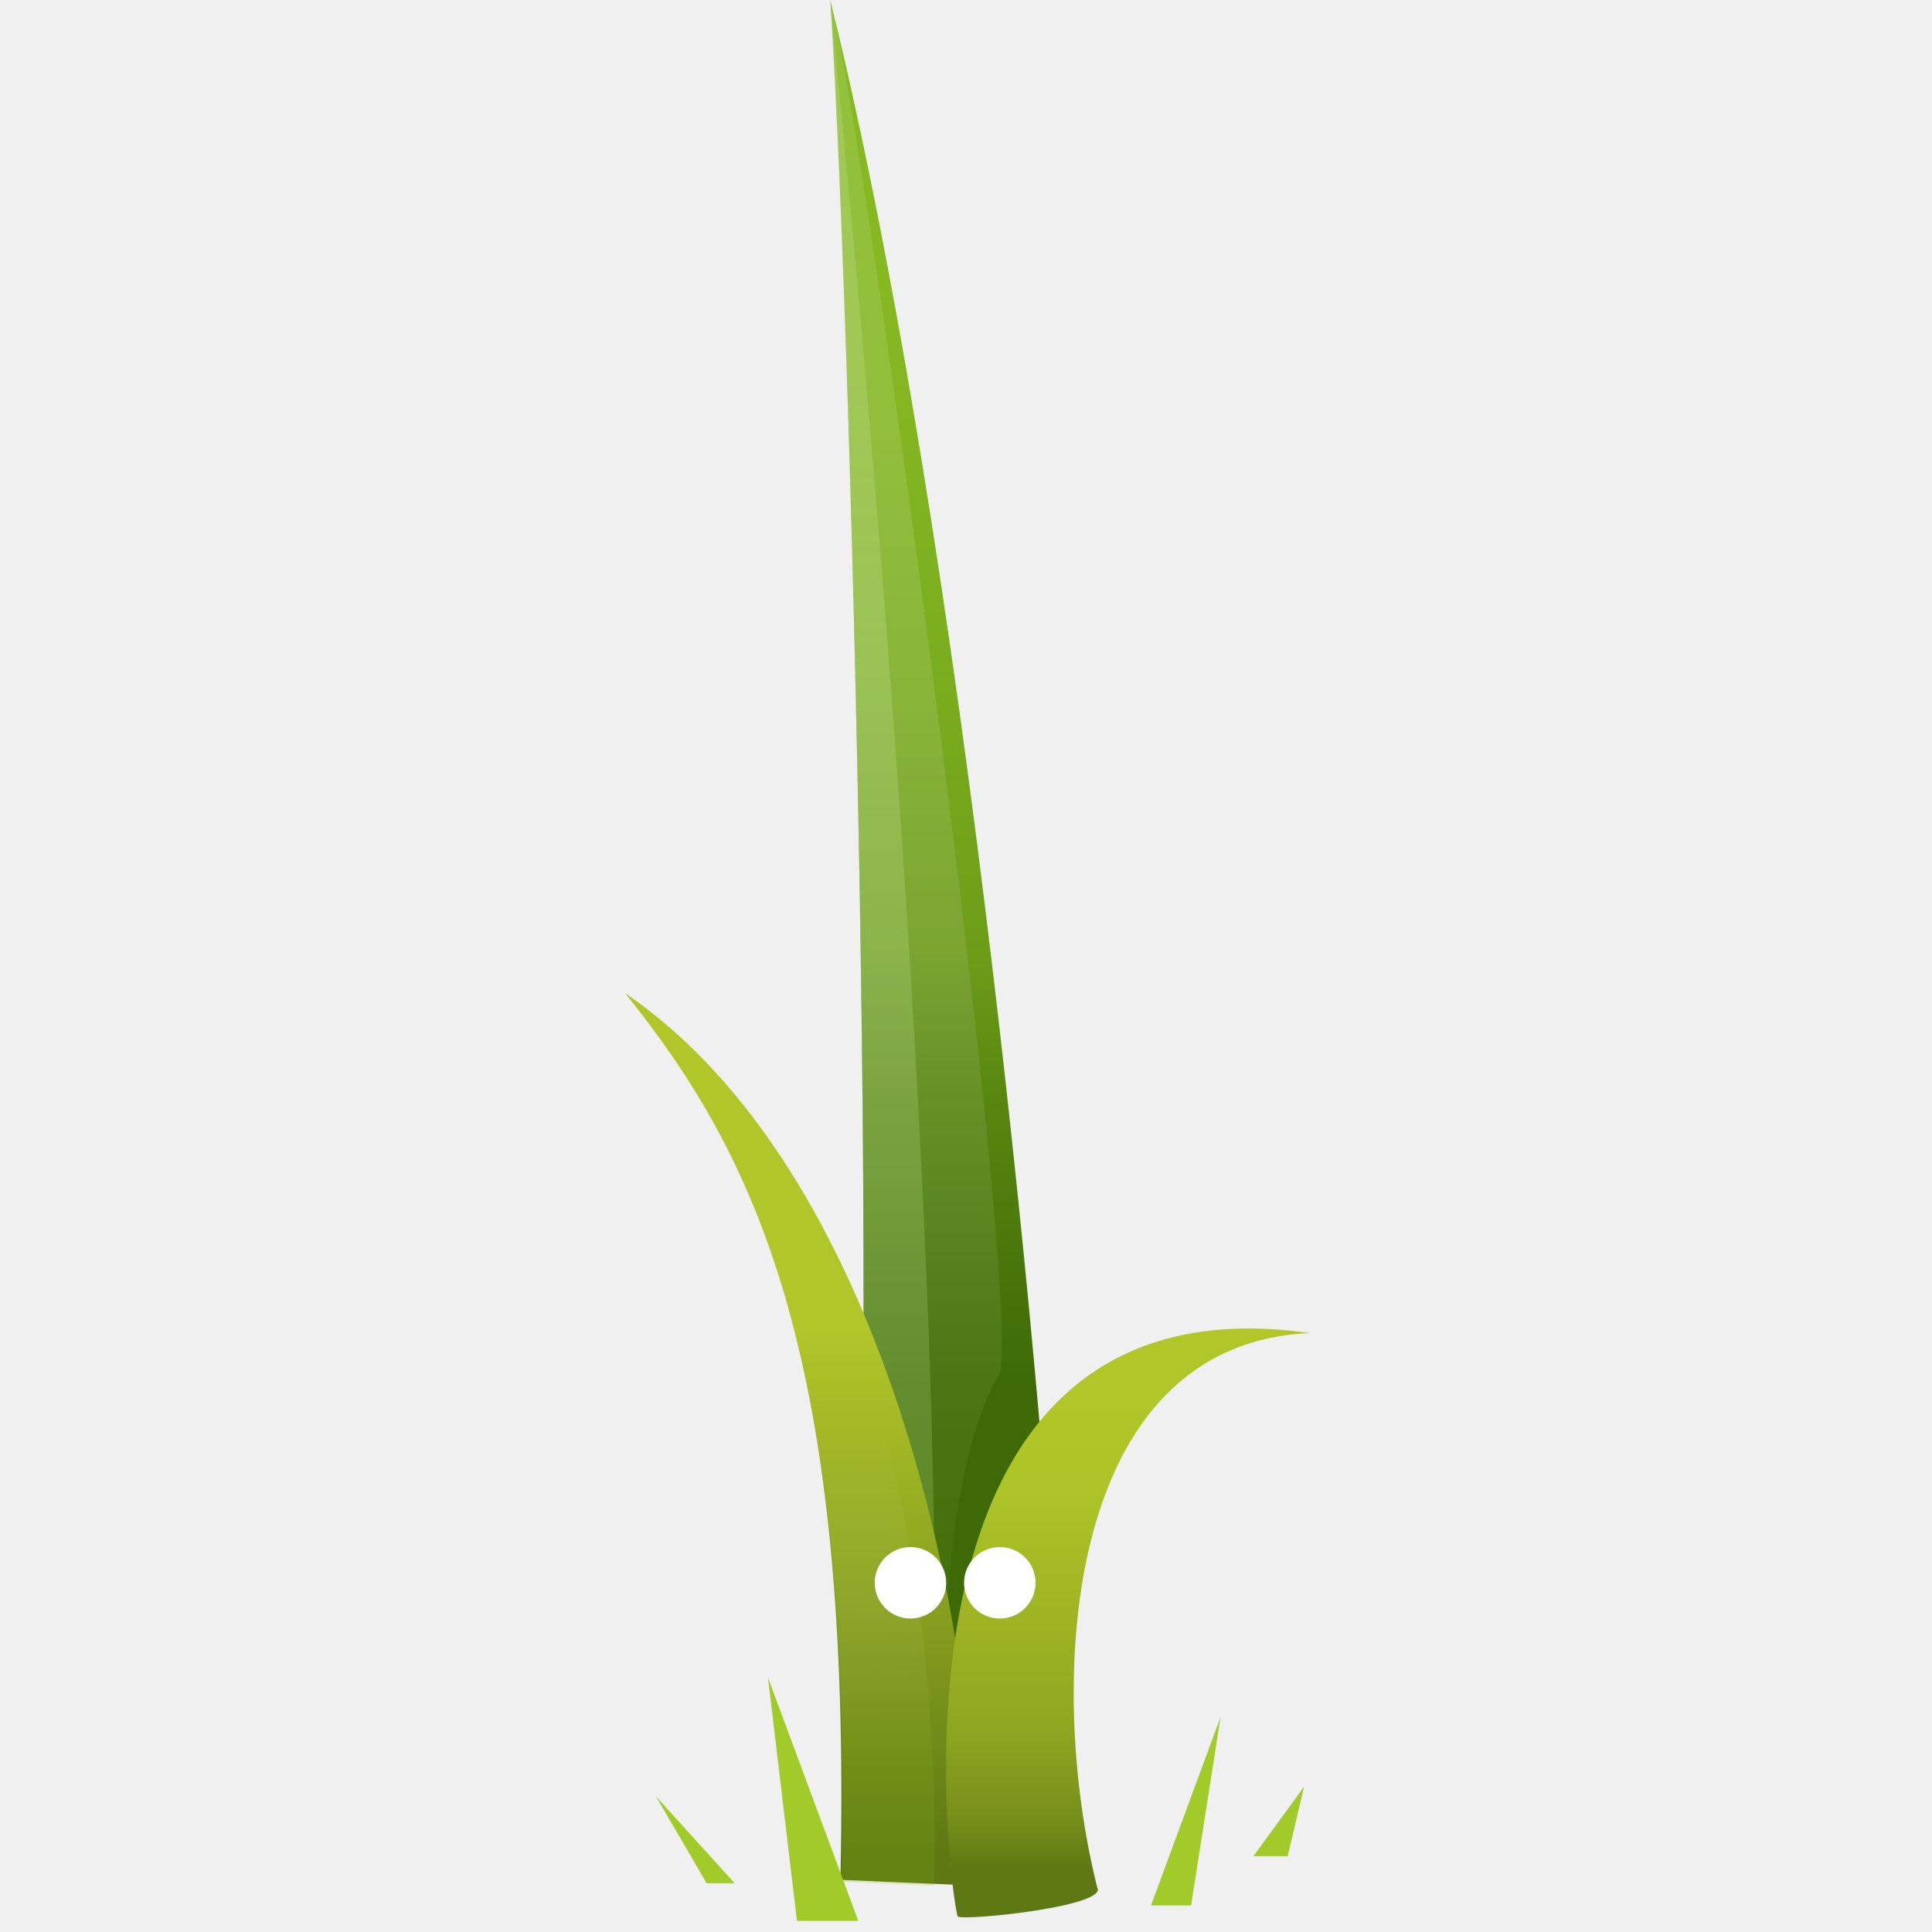
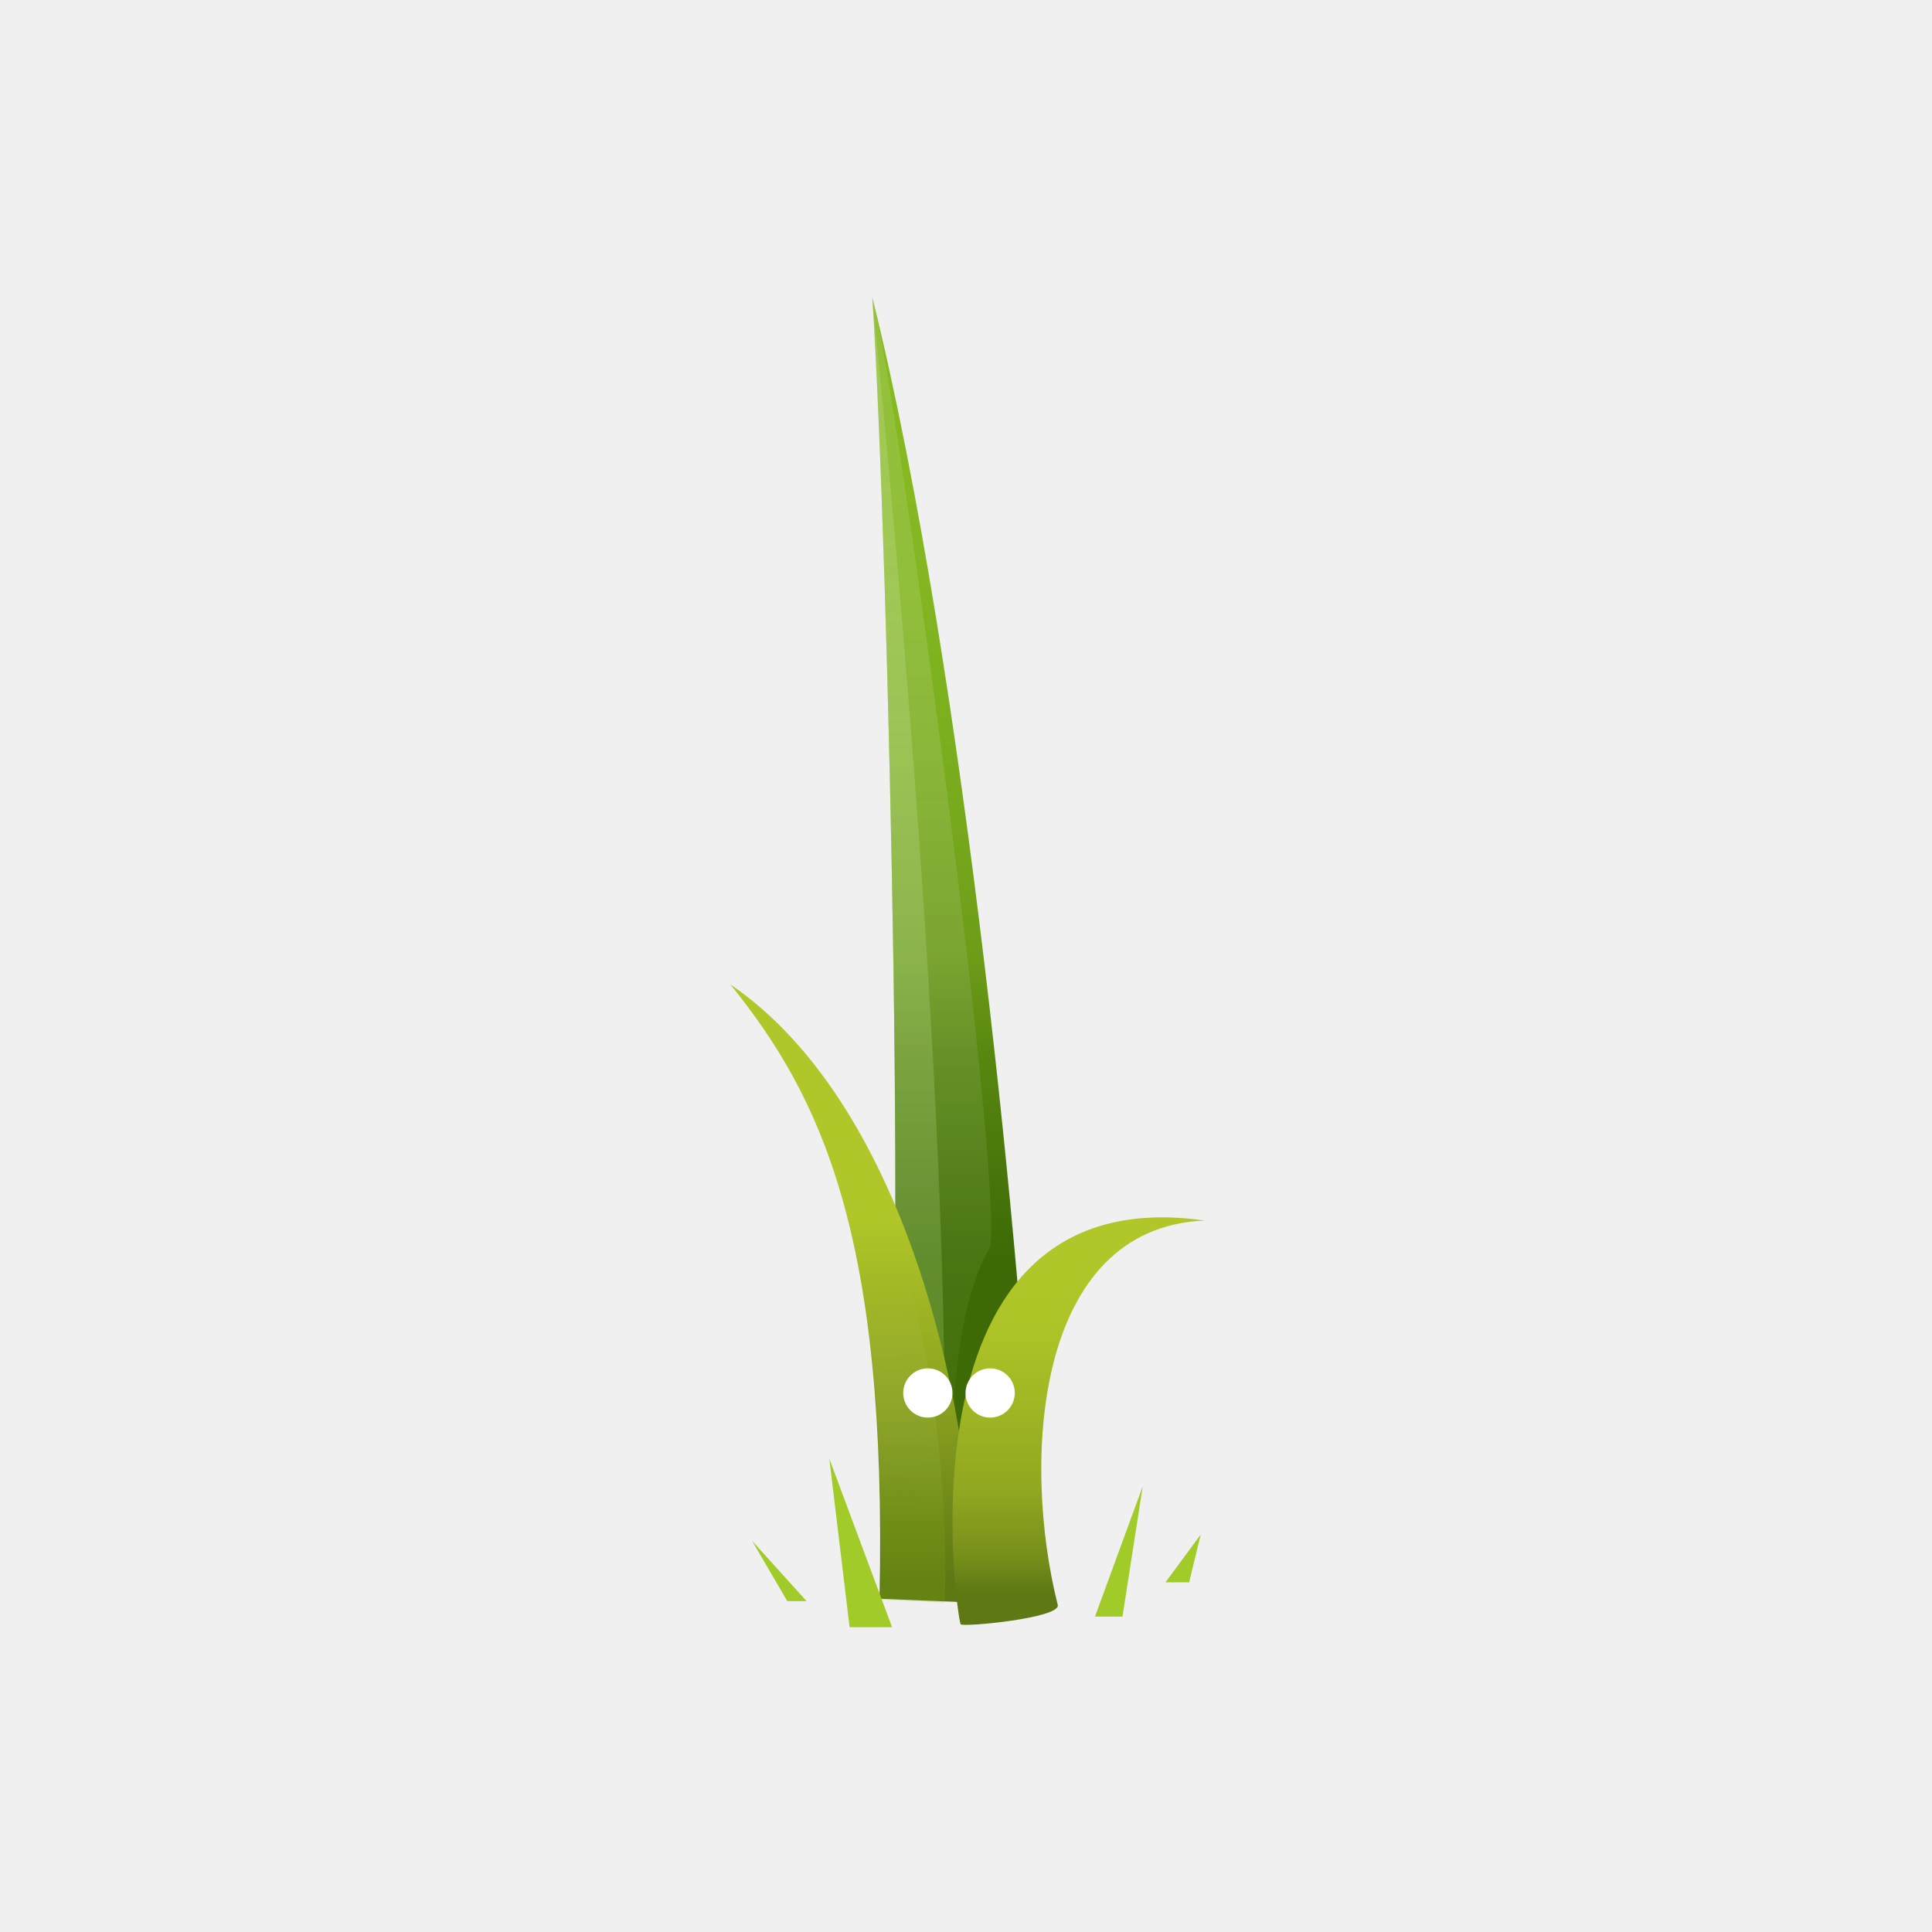
<svg xmlns="http://www.w3.org/2000/svg" id="Layer_1" version="1.1" viewBox="0 0 400 400">
  <defs>
    <style>
      .st0 {
        fill: url(#linear-gradient3);
      }

      .st1 {
        fill: url(#linear-gradient5);
      }

      .st2 {
        fill: url(#radial-gradient);
      }

      .st3 {
        fill: url(#linear-gradient);
      }

      .st4 {
        fill: #fff;
      }

      .st5 {
        fill: url(#radial-gradient2);
      }

      .st5, .st6 {
        opacity: .5;
      }

      .st5, .st6, .st7, .st8, .st9, .st10 {
        isolation: isolate;
      }

      .st6 {
        fill: url(#radial-gradient1);
      }

      .st11 {
        fill: #a0cb29;
      }

      .st7 {
        fill: url(#linear-gradient6);
        opacity: 0;
      }

      .st8 {
        fill: url(#linear-gradient2);
        opacity: .3;
      }

      .st9 {
        fill: url(#linear-gradient4);
        opacity: .2;
      }

      .st10 {
        fill: url(#linear-gradient1);
        opacity: .3;
      }
    </style>
-     <radialGradient id="radial-gradient" cx="198.7" cy="-1484.4" fx="198.7" fy="-1484.4" r="63.5" gradientTransform="translate(0 34.5) scale(1 -.2)" gradientUnits="userSpaceOnUse">
+     <radialGradient id="radial-gradient" cx="199.2" cy="-1242.7" fx="199.2" fy="-1242.7" r="44" gradientTransform="translate(0 34.5) scale(1 -.2)" gradientUnits="userSpaceOnUse">
      <stop offset="0" stop-color="#323232" stop-opacity=".9" />
      <stop offset=".2" stop-color="#272727" stop-opacity=".6" />
      <stop offset=".6" stop-color="#0b0b0b" stop-opacity=".2" />
      <stop offset=".8" stop-color="#000" stop-opacity="0" />
    </radialGradient>
-     <linearGradient id="linear-gradient" x1="195.7" y1="113.5" x2="195.7" y2="415" gradientTransform="translate(0 401) scale(1 -1)" gradientUnits="userSpaceOnUse">
+     <linearGradient id="linear-gradient" x1="197.1" y1="140.4" x2="197.1" y2="349.2" gradientTransform="translate(0 401) scale(1 -1)" gradientUnits="userSpaceOnUse">
      <stop offset="0" stop-color="#3d6a06" />
      <stop offset=".2" stop-color="#588710" />
      <stop offset=".3" stop-color="#6d9d18" />
      <stop offset=".5" stop-color="#7bae1e" />
      <stop offset=".7" stop-color="#84b721" />
      <stop offset="1" stop-color="#87ba22" />
    </linearGradient>
-     <linearGradient id="linear-gradient1" x1="182.7" y1="45" x2="182.7" y2="400.5" gradientTransform="translate(0 401) scale(1 -1)" gradientUnits="userSpaceOnUse">
+     <linearGradient id="linear-gradient1" x1="188.1" y1="92.9" x2="188.1" y2="339.2" gradientTransform="translate(0 401) scale(1 -1)" gradientUnits="userSpaceOnUse">
      <stop offset="0" stop-color="#bbe882" />
      <stop offset=".1" stop-color="#bee988" stop-opacity=".9" />
      <stop offset=".3" stop-color="#c8ec9a" stop-opacity=".8" />
      <stop offset=".6" stop-color="#d8f2b7" stop-opacity=".7" />
      <stop offset=".8" stop-color="#eef9e0" stop-opacity=".5" />
      <stop offset="1" stop-color="#fff" stop-opacity=".4" />
    </linearGradient>
-     <linearGradient id="linear-gradient2" x1="189.6" y1="62.7" x2="189.6" y2="379.7" gradientTransform="translate(0 401) scale(1 -1)" gradientUnits="userSpaceOnUse">
+     <linearGradient id="linear-gradient2" x1="192.9" y1="105.2" x2="192.9" y2="324.8" gradientTransform="translate(0 401) scale(1 -1)" gradientUnits="userSpaceOnUse">
      <stop offset="0" stop-color="#48790b" />
      <stop offset=".8" stop-color="#fff" stop-opacity=".4" />
    </linearGradient>
-     <linearGradient id="linear-gradient3" x1="165.8" y1="17.3" x2="165.8" y2="125.7" gradientTransform="translate(0 401) scale(1 -1)" gradientUnits="userSpaceOnUse">
+     <linearGradient id="linear-gradient3" x1="176.4" y1="73.8" x2="176.4" y2="148.9" gradientTransform="translate(0 401) scale(1 -1)" gradientUnits="userSpaceOnUse">
      <stop offset="0" stop-color="#5e7814" />
      <stop offset=".5" stop-color="#8aa21f" />
      <stop offset="1" stop-color="#b1c628" />
    </linearGradient>
-     <linearGradient id="linear-gradient4" x1="162.1" y1="35.5" x2="163.8" y2="122.8" gradientTransform="translate(0 401) scale(1 -1)" gradientUnits="userSpaceOnUse">
+     <linearGradient id="linear-gradient4" x1="173.9" y1="86.4" x2="175" y2="146.8" gradientTransform="translate(0 401) scale(1 -1)" gradientUnits="userSpaceOnUse">
      <stop offset="0" stop-color="#82af10" />
      <stop offset=".8" stop-color="#fff" stop-opacity="0" />
    </linearGradient>
-     <linearGradient id="linear-gradient5" x1="233.5" y1="13.9" x2="233.5" y2="111.5" gradientTransform="translate(0 401) scale(1 -1)" gradientUnits="userSpaceOnUse">
+     <linearGradient id="linear-gradient5" x1="223.3" y1="71.4" x2="223.3" y2="139" gradientTransform="translate(0 401) scale(1 -1)" gradientUnits="userSpaceOnUse">
      <stop offset="0" stop-color="#5e7814" />
      <stop offset=".1" stop-color="#758e1a" />
      <stop offset=".3" stop-color="#8fa620" />
      <stop offset=".6" stop-color="#a2b824" />
      <stop offset=".8" stop-color="#adc327" />
      <stop offset="1" stop-color="#b1c628" />
    </linearGradient>
-     <linearGradient id="linear-gradient6" x1="209.6" y1="6.4" x2="209.6" y2="117.1" gradientTransform="translate(0 401) scale(1 -1)" gradientUnits="userSpaceOnUse">
+     <linearGradient id="linear-gradient6" x1="206.8" y1="66.3" x2="206.8" y2="142.9" gradientTransform="translate(0 401) scale(1 -1)" gradientUnits="userSpaceOnUse">
      <stop offset="0" stop-color="#fff" />
      <stop offset="1" stop-color="#fff" stop-opacity="0" />
    </linearGradient>
-     <radialGradient id="radial-gradient1" cx="2215.5" cy="-1840.2" fx="2215.5" fy="-1840.2" r="67.5" gradientTransform="translate(-182.6 -14.5) scale(.2 -.2)" gradientUnits="userSpaceOnUse">
+     <radialGradient id="radial-gradient1" cx="2203.3" cy="-1629" fx="2203.3" fy="-1629" r="46.8" gradientTransform="translate(-182.6 -14.5) scale(.2 -.2)" gradientUnits="userSpaceOnUse">
      <stop offset="0" stop-color="#323232" />
      <stop offset=".3" stop-color="#252525" stop-opacity=".7" />
      <stop offset=".8" stop-color="#040404" stop-opacity="0" />
      <stop offset=".9" stop-color="#000" stop-opacity="0" />
    </radialGradient>
-     <radialGradient id="radial-gradient2" cx="2108.1" cy="-1840.2" fx="2108.1" fy="-1840.2" r="67.4" gradientTransform="translate(-182.6 -14.5) scale(.2 -.2)" gradientUnits="userSpaceOnUse">
+     <radialGradient id="radial-gradient2" cx="2128.9" cy="-1629" fx="2128.9" fy="-1629" r="46.7" gradientTransform="translate(-182.6 -14.5) scale(.2 -.2)" gradientUnits="userSpaceOnUse">
      <stop offset="0" stop-color="#323232" />
      <stop offset=".3" stop-color="#252525" stop-opacity=".7" />
      <stop offset=".8" stop-color="#040404" stop-opacity="0" />
      <stop offset=".9" stop-color="#000" stop-opacity="0" />
    </radialGradient>
  </defs>
-   <ellipse class="st2" cx="198.7" cy="386.3" rx="66.4" ry="13.7" />
-   <path class="st3" d="M175.3,355.5h44.3C216.9,298,200.1,114.2,171.9,0c5.1,78.4,10.7,339,3.4,355.5Z" />
-   <path class="st10" d="M175.3,356h18.1C195.6,226,171.9.5,171.9.5c5.1,78.4,10.7,339,3.4,355.5Z" />
-   <path class="st8" d="M176.9,345.8l18.8,5.5s-1.2-46.3,11.4-67.2c3.6-23.9-26.3-242.8-34.2-280-.3-1.4-.7-2.7-1-4.1,4.7,71.5,9.7,294.5,5,345.8h0Z" />
+   <ellipse class="st2" cx="199.2" cy="329" rx="46" ry="9.5" />
+   <path class="st3" d="M183,307.7h30.7c-1.9-39.9-13.5-167.1-33.1-246.2,3.5,54.3,7.4,234.7,2.4,246.2Z" />
+   <path class="st10" d="M183,308.1h12.5c1.5-90-14.9-246.2-14.9-246.2,3.5,54.3,7.4,234.7,2.4,246.2Z" />
+   <path class="st8" d="M184.1,300.9l13,3.8s-.9-32,7.9-46.5c2.5-16.6-18.2-168.1-23.7-193.9-.2-.9-.5-1.9-.7-2.8,3.2,49.5,6.7,203.9,3.5,239.4h0Z" />
  <g>
-     <path class="st0" d="M174,389.2l28,1.2c.7-54.3-19-148.3-72.6-184.8,27.3,33.9,47,75.3,44.6,183.6h0Z" />
-     <path class="st9" d="M133.3,210.5c25.4,33.1,43.3,75.5,41,179.1l19.1.8c.7-20.9,1.2-131.1-60.1-179.9h0Z" />
+     <path class="st0" d="M182.1,331l19.4.8c.5-37.6-13.2-102.7-50.3-128,18.9,23.4,32.5,52.1,30.9,127.2h0Z" />
+     <path class="st9" d="M153.9,207.2c17.6,22.9,30,52.3,28.4,124l13.3.6c.5-14.5.8-90.8-41.7-124.6h0Z" />
  </g>
  <g>
-     <path class="st1" d="M227.3,391c.9,3.9-28,6.7-29,5.8s-20.9-134.2,72.9-120.8c-50.9,2.2-54.8,72-44,114.9Z" />
-     <path class="st7" d="M198.3,396.8c.6.5,10.2-.2,18.3-1.6-1.2-11.2-6.9-72.6,6.8-108.8-37.9,30-25.8,109.8-25.1,110.5h0Z" />
+     <path class="st1" d="M219,332.3c.6,2.7-19.4,4.6-20.1,4s-14.5-92.9,50.5-83.6c-35.2,1.5-37.9,49.8-30.4,79.6Z" />
+     <path class="st7" d="M198.9,336.3c.4.3,7.1-.2,12.7-1.1-.8-7.8-4.8-50.3,4.7-75.4-26.2,20.8-17.9,76-17.4,76.5h0Z" />
  </g>
  <g>
-     <ellipse class="st6" cx="207.4" cy="327.7" rx="12.9" ry="11.9" />
-     <ellipse class="st5" cx="188.5" cy="327.7" rx="12.9" ry="11.9" />
-     <circle class="st4" cx="188.5" cy="327.7" r="7.4" />
-     <circle class="st4" cx="207" cy="327.7" r="7.4" />
+     <ellipse class="st6" cx="205.2" cy="288.4" rx="8.9" ry="8.2" />
+     <ellipse class="st5" cx="192.1" cy="288.4" rx="8.9" ry="8.2" />
+     <circle class="st4" cx="192.1" cy="288.4" r="5.1" />
+     <circle class="st4" cx="205" cy="288.4" r="5.1" />
  </g>
-   <path class="st11" d="M135.8,371.9l10.5,18h5.8M165,397.7h12.7l-18.7-50.4M238.3,394.5h8.3l6.1-39M259.5,384.3h7.1l3.4-14.4" />
+   <path class="st11" d="M155.7,319l7.3,12.5h4M175.9,336.9h8.8l-13-34.9M226.7,334.7h5.7l4.2-27M241.3,327.6h4.9l2.4-9.9" />
</svg>
